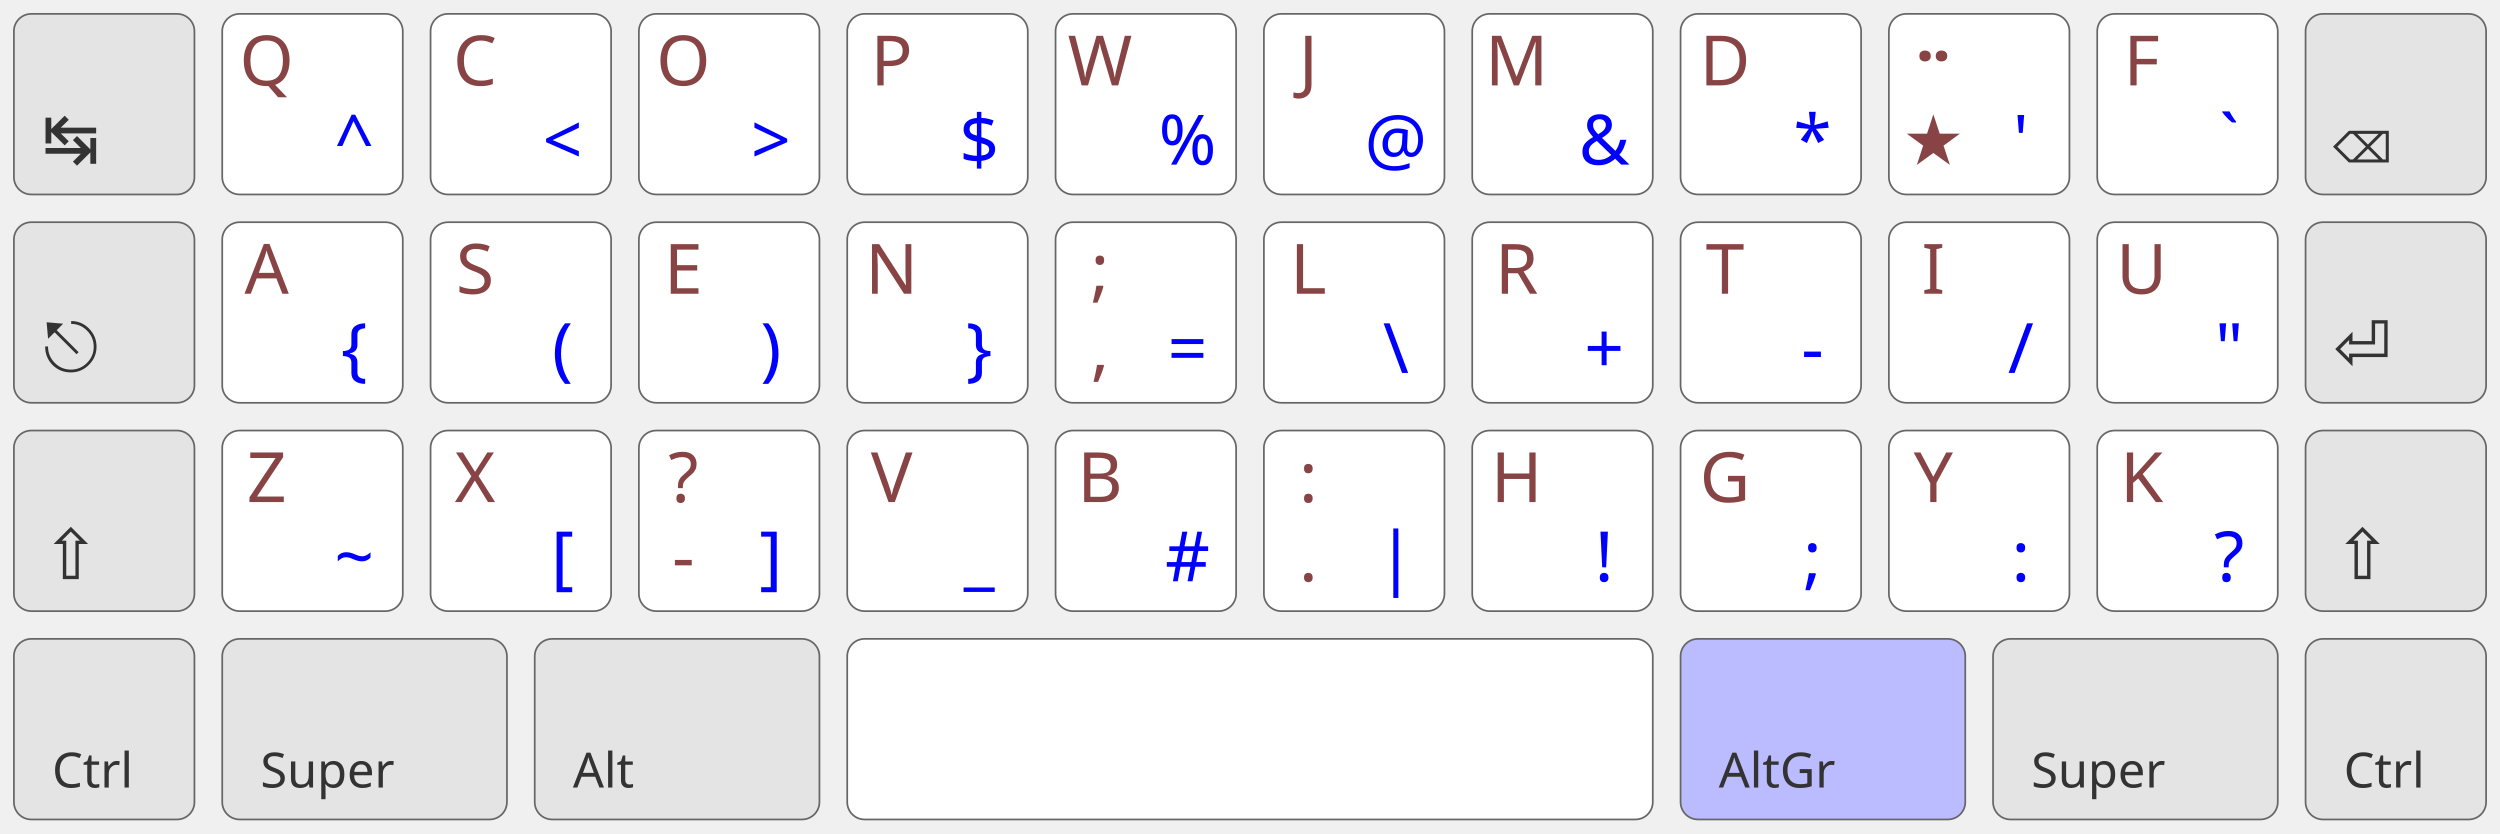
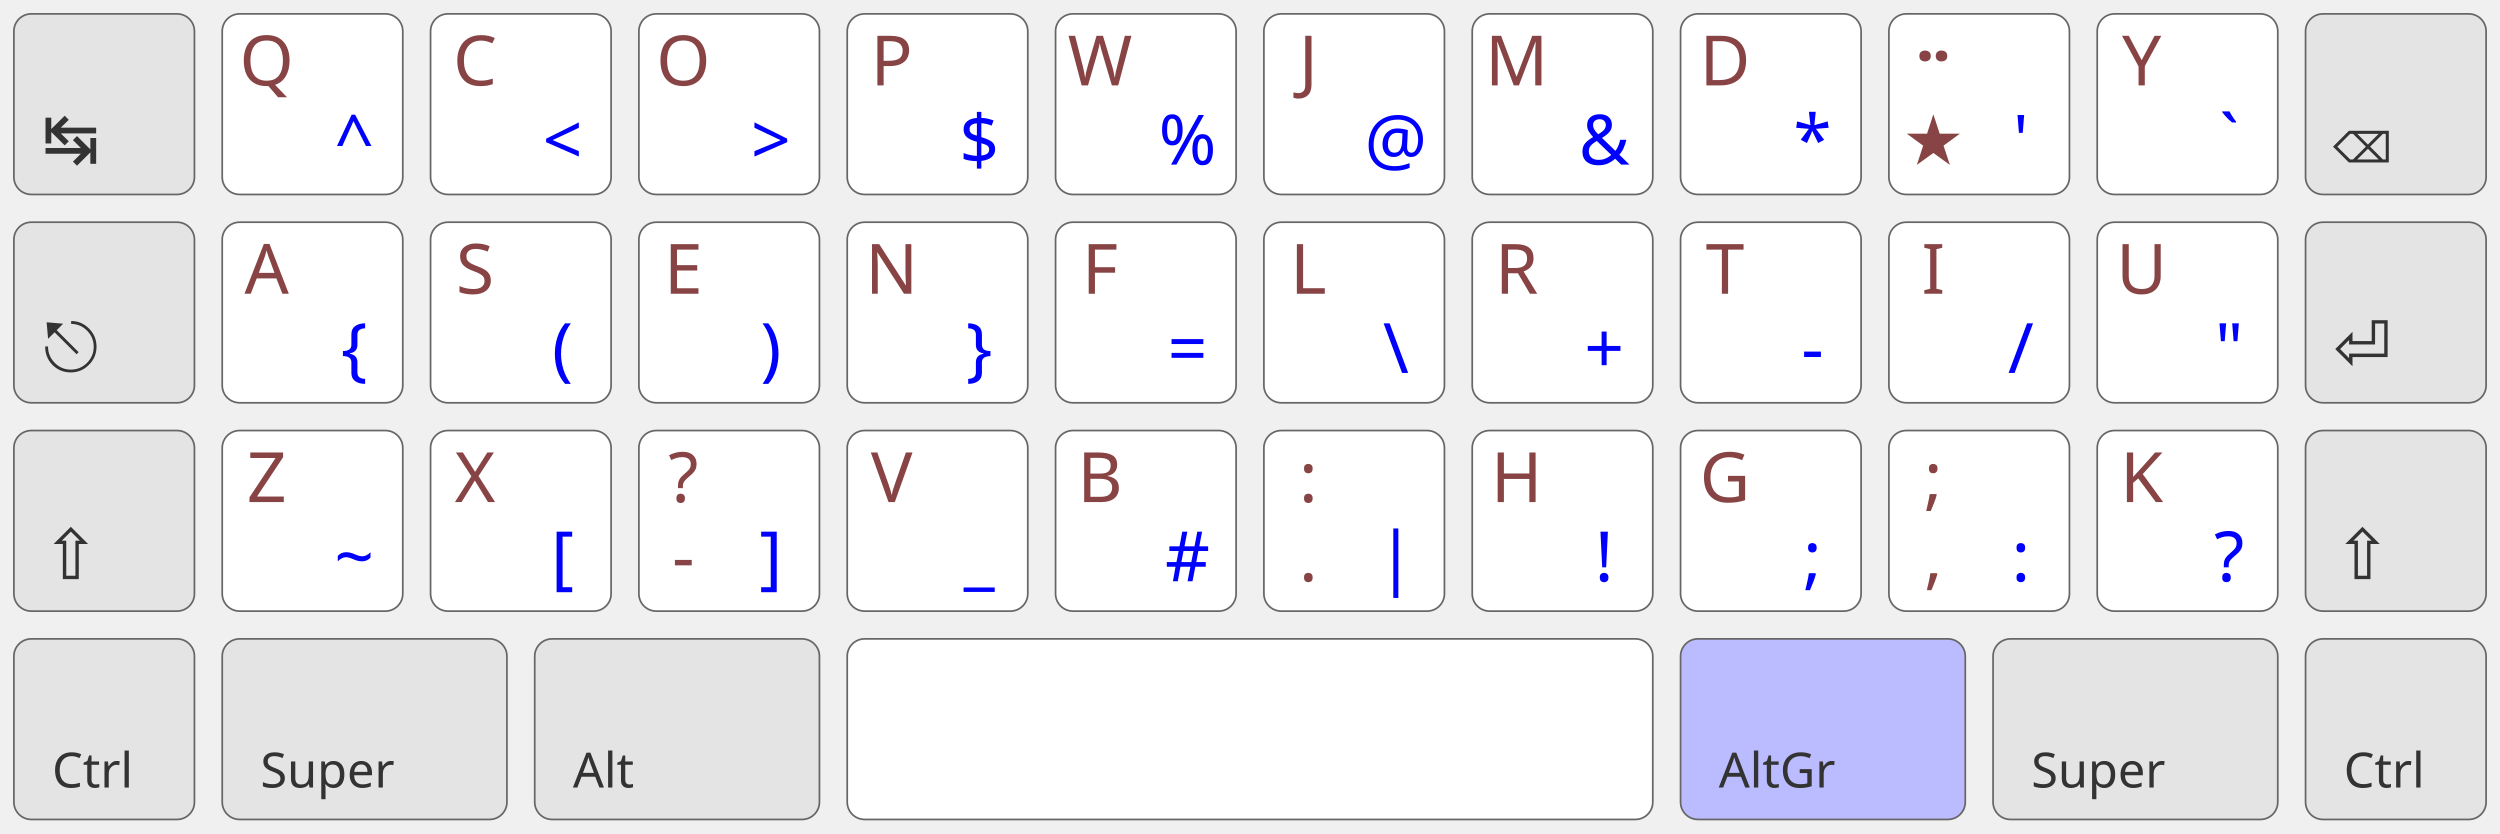
<svg xmlns="http://www.w3.org/2000/svg" class="gnu" viewBox="90 60 720 240">
  <style>
    rect, path {
      stroke: #666;
      stroke-width: .5px;
      fill: #fff;
    }
    .specialKey,
    .specialKey rect {
      fill: #e4e4e4;
    }
    .specialKey text {
      fill: #333;
    }
    text {
      fill: #333;
      fill: #999;
      fill: #844;
      font: normal 20px sans-serif;
      text-align: center;
    }

    #row_AD { transform: translate(64px,  64px); }
    #row_AC { transform: translate(64px, 124px); }
    #row_AB { transform: translate(64px, 184px); }
    #row_AA { transform: translate(64px, 244px); }

    /* .left   { transform: translate(-15px, 0); } */
    /* .right  { transform: translate(+15px, 0); } */

    .specialKey .win,
    .specialKey .gnu {
      font-size: 14px;
    }
    .specialKey .win,
    .specialKey .mac,
    .specialKey .gnu {
      display: none;
    }
    .mac .specialKey .mac,
    .gnu .specialKey .gnu,
    .win .specialKey .win { display: block; }

    /* dimmed AltGr + bold dead keys */
    .level3, .level4 { fill: blue; }
    .level5, .level6 { fill: green; }
    .deadKey {
      /* fill: red; */
      font-size: 16px;
      transform: translateY(-3px);
    }
    .diacritic {
      font-size: 24px;
      font-weight: bolder;
      transform: translateY(8px);
    }

    /* hide Level4 (Shift+AltGr) unless AltGr is pressed */
    .level4        { display: none; }
    .altgr .level4 { display: block; }

    /* highlight AltGr + Dead Keys */
    .dk .level1, .altgr .level1,
    .dk .level2, .altgr .level2 { opacity: 0.25; }
    .dk .level5, .altgr .level3,
    .dk .level6, .altgr .level4 { opacity: 1; }
    .dk .level3,
    .dk .level4 { display: none; }
  </style>
  <g id="row_AD">
    <g class="left">
      <g class="specialKey" transform="translate(30)">
        <rect width="52" height="52" rx="5" ry="5" />
        <text x="16.4" y="42.8" text-anchor="middle">↹</text>
      </g>
      <g transform="translate(90)">
        <rect width="52" height="52" rx="5" ry="5" />
        <g class="key" text-anchor="middle">
          <text x="12.8" y="20.6" class="level2">Q</text>
          <text x="38.0" y="43.4" class="level3">^</text>
        </g>
      </g>
      <g transform="translate(150)">
        <rect width="52" height="52" rx="5" ry="5" />
        <g class="key" text-anchor="middle">
          <text x="12.8" y="20.6" class="level2">C</text>
          <text x="38.0" y="43.4" class="level3">&lt;</text>
        </g>
      </g>
      <g transform="translate(210)">
        <rect width="52" height="52" rx="5" ry="5" />
        <g class="key" text-anchor="middle">
          <text x="12.8" y="20.6" class="level2">O</text>
          <text x="38.0" y="43.4" class="level3">&gt;</text>
        </g>
      </g>
      <g transform="translate(270)">
        <rect width="52" height="52" rx="5" ry="5" />
        <g class="key" text-anchor="middle">
          <text x="12.8" y="20.6" class="level2">P</text>
          <text x="38.0" y="43.4" class="level3">$</text>
        </g>
      </g>
      <g transform="translate(330)">
        <rect width="52" height="52" rx="5" ry="5" />
        <g class="key" text-anchor="middle">
          <text x="12.8" y="20.6" class="level2">W</text>
          <text x="38.0" y="43.4" class="level3">%</text>
        </g>
      </g>
    </g>
    <g class="right">
      <g transform="translate(390)">
        <rect width="52" height="52" rx="5" ry="5" />
        <g class="key" text-anchor="middle">
          <text x="12.8" y="20.6" class="level2">J</text>
          <text x="38.0" y="43.4" class="level3">@</text>
        </g>
      </g>
      <g transform="translate(450)">
        <rect width="52" height="52" rx="5" ry="5" />
        <g class="key" text-anchor="middle">
          <text x="12.8" y="20.6" class="level2">M</text>
          <text x="38.0" y="43.4" class="level3">&amp;</text>
        </g>
      </g>
      <g transform="translate(510)">
        <rect width="52" height="52" rx="5" ry="5" />
        <g class="key" text-anchor="middle">
          <text x="12.8" y="20.6" class="level2">D</text>
          <text x="38.0" y="43.4" class="level3">*</text>
        </g>
      </g>
      <g transform="translate(570)">
        <rect width="52" height="52" rx="5" ry="5" />
        <g class="key" text-anchor="middle">
          <text x="12.8" y="43.4" class="level1">★</text>
          <text x="12.8" y="20.6" class="level2 diacritic">¨</text>
          <text x="38.0" y="43.4" class="level3">'</text>
        </g>
      </g>
      <g transform="translate(630)">
        <rect width="52" height="52" rx="5" ry="5" />
        <g class="key" text-anchor="middle">
-           <text x="12.8" y="20.6" class="level2">F</text>
+           <text x="12.8" y="20.6" class="level2">Y</text>
          <text x="38.0" y="43.4" class="level3">`</text>
        </g>
      </g>
      <g class="specialKey" transform="translate(690)">
        <rect width="52" height="52" rx="5" ry="5" />
        <g class="key" text-anchor="middle">
          <text x="16.4" y="42.8" text-anchor="middle" style="font-size: 12px;">⌫</text>
        </g>
      </g>
    </g>
  </g>
  <g id="row_AC">
    <g class="left">
      <g class="specialKey" transform="translate(30)">
        <rect width="52" height="52" rx="5" ry="5" />
        <text x="16.4" y="42.8" text-anchor="middle">⎋</text>
      </g>
      <g transform="translate(90)">
        <rect width="52" height="52" rx="5" ry="5" />
        <g class="key" text-anchor="middle">
          <text x="12.8" y="20.6" class="level2">A</text>
          <text x="38.0" y="43.4" class="level3">{</text>
        </g>
      </g>
      <g transform="translate(150)">
        <rect width="52" height="52" rx="5" ry="5" />
        <g class="key" text-anchor="middle">
          <text x="12.8" y="20.6" class="level2">S</text>
          <text x="38.0" y="43.4" class="level3">(</text>
        </g>
      </g>
      <g transform="translate(210)">
        <rect width="52" height="52" rx="5" ry="5" />
        <g class="key" text-anchor="middle">
          <text x="12.8" y="20.6" class="level2">E</text>
          <text x="38.0" y="43.4" class="level3">)</text>
        </g>
      </g>
      <g transform="translate(270)">
        <rect width="52" height="52" rx="5" ry="5" />
        <g class="key" text-anchor="middle">
          <text x="12.8" y="20.6" class="level2">N</text>
          <text x="38.0" y="43.4" class="level3">}</text>
        </g>
      </g>
      <g transform="translate(330)">
        <rect width="52" height="52" rx="5" ry="5" />
        <g class="key" text-anchor="middle">
-           <text x="12.8" y="43.4" class="level1">,</text>
-           <text x="12.8" y="20.6" class="level2">;</text>
+           <text x="12.8" y="20.6" class="level2">F</text>
          <text x="38.0" y="43.4" class="level3">=</text>
        </g>
      </g>
    </g>
    <g class="right">
      <g transform="translate(390)">
        <rect width="52" height="52" rx="5" ry="5" />
        <g class="key" text-anchor="middle">
          <text x="12.8" y="20.6" class="level2">L</text>
          <text x="38.0" y="43.4" class="level3">\</text>
        </g>
      </g>
      <g transform="translate(450)">
        <rect width="52" height="52" rx="5" ry="5" />
        <g class="key" text-anchor="middle">
          <text x="12.8" y="20.6" class="level2">R</text>
          <text x="38.0" y="43.4" class="level3">+</text>
        </g>
      </g>
      <g transform="translate(510)">
        <rect width="52" height="52" rx="5" ry="5" />
        <g class="key" text-anchor="middle">
          <text x="12.8" y="20.6" class="level2">T</text>
          <text x="38.0" y="43.4" class="level3">-</text>
        </g>
      </g>
      <g transform="translate(570)">
        <rect width="52" height="52" rx="5" ry="5" />
        <g class="key" text-anchor="middle">
          <text x="12.8" y="20.6" class="level2">I</text>
          <text x="38.0" y="43.4" class="level3">/</text>
        </g>
      </g>
      <g transform="translate(630)">
        <rect width="52" height="52" rx="5" ry="5" />
        <g class="key" text-anchor="middle">
          <text x="12.8" y="20.6" class="level2">U</text>
          <text x="38.0" y="43.4" class="level3">"</text>
        </g>
      </g>
      <g class="specialKey" transform="translate(690)">
        <rect width="52" height="52" rx="5" ry="5" />
        <text x="16.4" y="42.8" text-anchor="middle">⏎</text>
      </g>
    </g>
  </g>
  <g id="row_AB">
    <g class="left">
      <g class="specialKey" transform="translate(30)">
        <rect width="52" height="52" rx="5" ry="5" />
        <text x="16.4" y="42.8" text-anchor="middle">⇧</text>
      </g>
      <g transform="translate(90)">
        <rect width="52" height="52" rx="5" ry="5" />
        <g class="key" text-anchor="middle">
          <text x="12.8" y="20.6" class="level2">Z</text>
          <text x="38.0" y="43.4" class="level3">~</text>
        </g>
      </g>
      <g transform="translate(150)">
        <rect width="52" height="52" rx="5" ry="5" />
        <g class="key" text-anchor="middle">
          <text x="12.8" y="20.6" class="level2">X</text>
          <text x="38.0" y="43.4" class="level3">[</text>
        </g>
      </g>
      <g transform="translate(210)">
        <rect width="52" height="52" rx="5" ry="5" />
        <g class="key" text-anchor="middle">
          <text x="12.8" y="43.4" class="level1">-</text>
          <text x="12.8" y="20.6" class="level2">?</text>
          <text x="38.0" y="43.4" class="level3">]</text>
        </g>
      </g>
      <g transform="translate(270)">
        <rect width="52" height="52" rx="5" ry="5" />
        <g class="key" text-anchor="middle">
          <text x="12.8" y="20.6" class="level2">V</text>
          <text x="38.0" y="43.4" class="level3">_</text>
        </g>
      </g>
      <g transform="translate(330)">
        <rect width="52" height="52" rx="5" ry="5" />
        <g class="key" text-anchor="middle">
          <text x="12.8" y="20.6" class="level2">B</text>
          <text x="38.0" y="43.4" class="level3">#</text>
        </g>
      </g>
    </g>
    <g class="right">
      <g transform="translate(390)">
        <rect width="52" height="52" rx="5" ry="5" />
        <g class="key" text-anchor="middle">
          <text x="12.8" y="43.4" class="level1">.</text>
          <text x="12.8" y="20.6" class="level2">:</text>
          <text x="38.0" y="43.4" class="level3">|</text>
        </g>
      </g>
      <g transform="translate(450)">
        <rect width="52" height="52" rx="5" ry="5" />
        <g class="key" text-anchor="middle">
          <text x="12.8" y="20.6" class="level2">H</text>
          <text x="38.0" y="43.4" class="level3">!</text>
        </g>
      </g>
      <g transform="translate(510)">
        <rect width="52" height="52" rx="5" ry="5" />
        <g class="key" text-anchor="middle">
          <text x="12.8" y="20.6" class="level2">G</text>
          <text x="38.0" y="43.4" class="level3">;</text>
        </g>
      </g>
      <g transform="translate(570)">
        <rect width="52" height="52" rx="5" ry="5" />
        <g class="key" text-anchor="middle">
-           <text x="12.8" y="20.6" class="level2">Y</text>
+           <text x="12.8" y="43.4" class="level1">,</text>
+           <text x="12.8" y="20.6" class="level2">;</text>
          <text x="38.0" y="43.4" class="level3">:</text>
        </g>
      </g>
      <g transform="translate(630)">
        <rect width="52" height="52" rx="5" ry="5" />
        <g class="key" text-anchor="middle">
          <text x="12.8" y="20.6" class="level2">K</text>
          <text x="38.0" y="43.4" class="level3">?</text>
        </g>
      </g>
      <g class="specialKey" transform="translate(690)">
        <rect width="52" height="52" rx="5" ry="5" />
        <text x="16.4" y="42.8" text-anchor="middle">⇧</text>
      </g>
    </g>
  </g>
  <g id="row_AA">
    <g class="left">
      <g class="specialKey" transform="translate(30)">
        <rect width="52" height="52" rx="5" ry="5" />
        <text x="11.0" y="42.8" class="win gnu">Ctrl</text>
        <text x="16.4" y="42.8" class="mac" text-anchor="middle">⌃</text>
      </g>
      <g class="specialKey" transform="translate(90)">
        <rect width="82" height="52" rx="5" ry="5" />
        <text x="11.0" y="42.8" class="win">Win</text>
        <text x="11.0" y="42.8" class="gnu">Super</text>
        <text x="16.4" y="42.8" class="mac" text-anchor="middle">⌘</text>
      </g>
      <g class="specialKey" transform="translate(180)">
        <rect width="82" height="52" rx="5" ry="5" />
        <text x="11.0" y="42.8" class="win gnu">Alt</text>
        <text x="16.4" y="42.8" class="mac" text-anchor="middle">⌥</text>
      </g>
    </g>
    <g class="homeKey" transform="translate(270)">
      <rect width="232" height="52" rx="5" ry="5" />
    </g>
    <g class="right">
      <g class="specialKey" transform="translate(510)">
        <rect width="82" height="52" rx="5" ry="5" style="fill: #bbf;" />
        <text x="11.0" y="42.8" class="win gnu">AltGr</text>
        <text x="16.4" y="42.8" class="mac" text-anchor="middle">⌥</text>
      </g>
      <g class="specialKey" transform="translate(600)">
        <rect width="82" height="52" rx="5" ry="5" />
        <text x="11.0" y="42.8" class="win">Win</text>
        <text x="11.0" y="42.8" class="gnu">Super</text>
        <text x="16.4" y="42.8" class="mac" text-anchor="middle">⌘</text>
      </g>
      <g class="specialKey" transform="translate(690)">
        <rect width="52" height="52" rx="5" ry="5" />
        <text x="11.0" y="42.8" class="win gnu">Ctrl</text>
        <text x="16.4" y="42.8" class="mac" text-anchor="middle">⌃</text>
      </g>
    </g>
  </g>
</svg>
